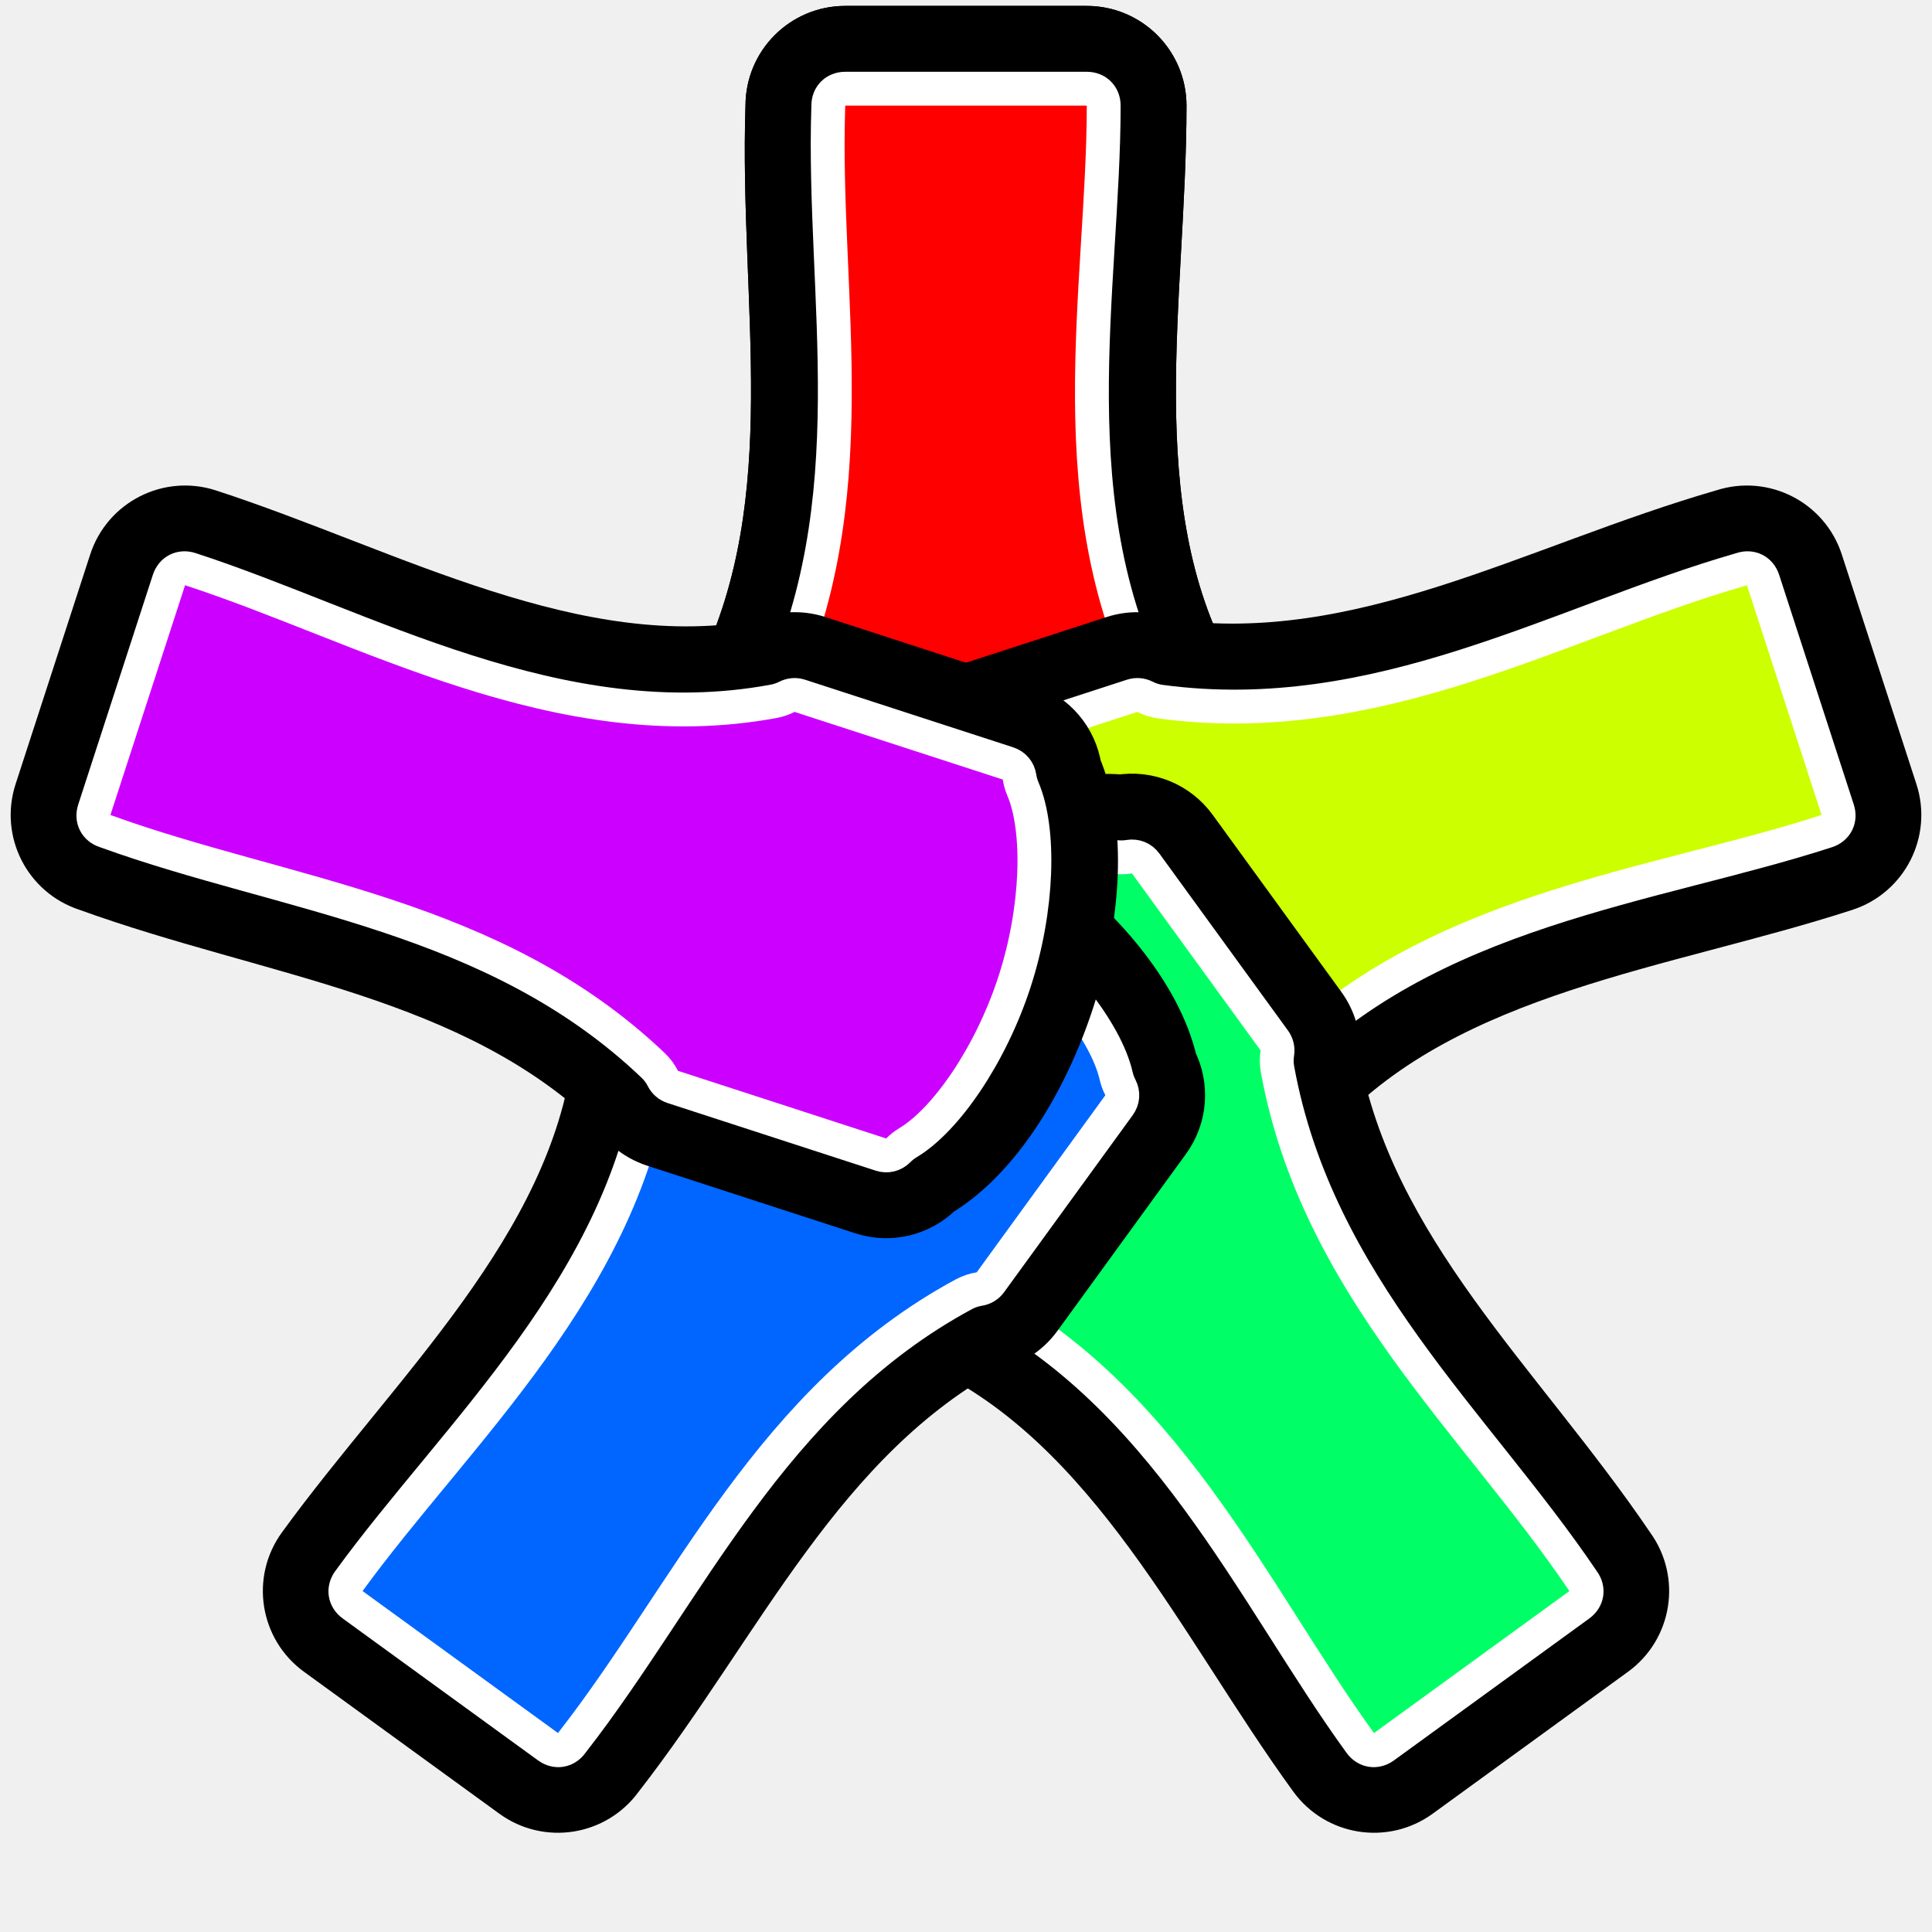
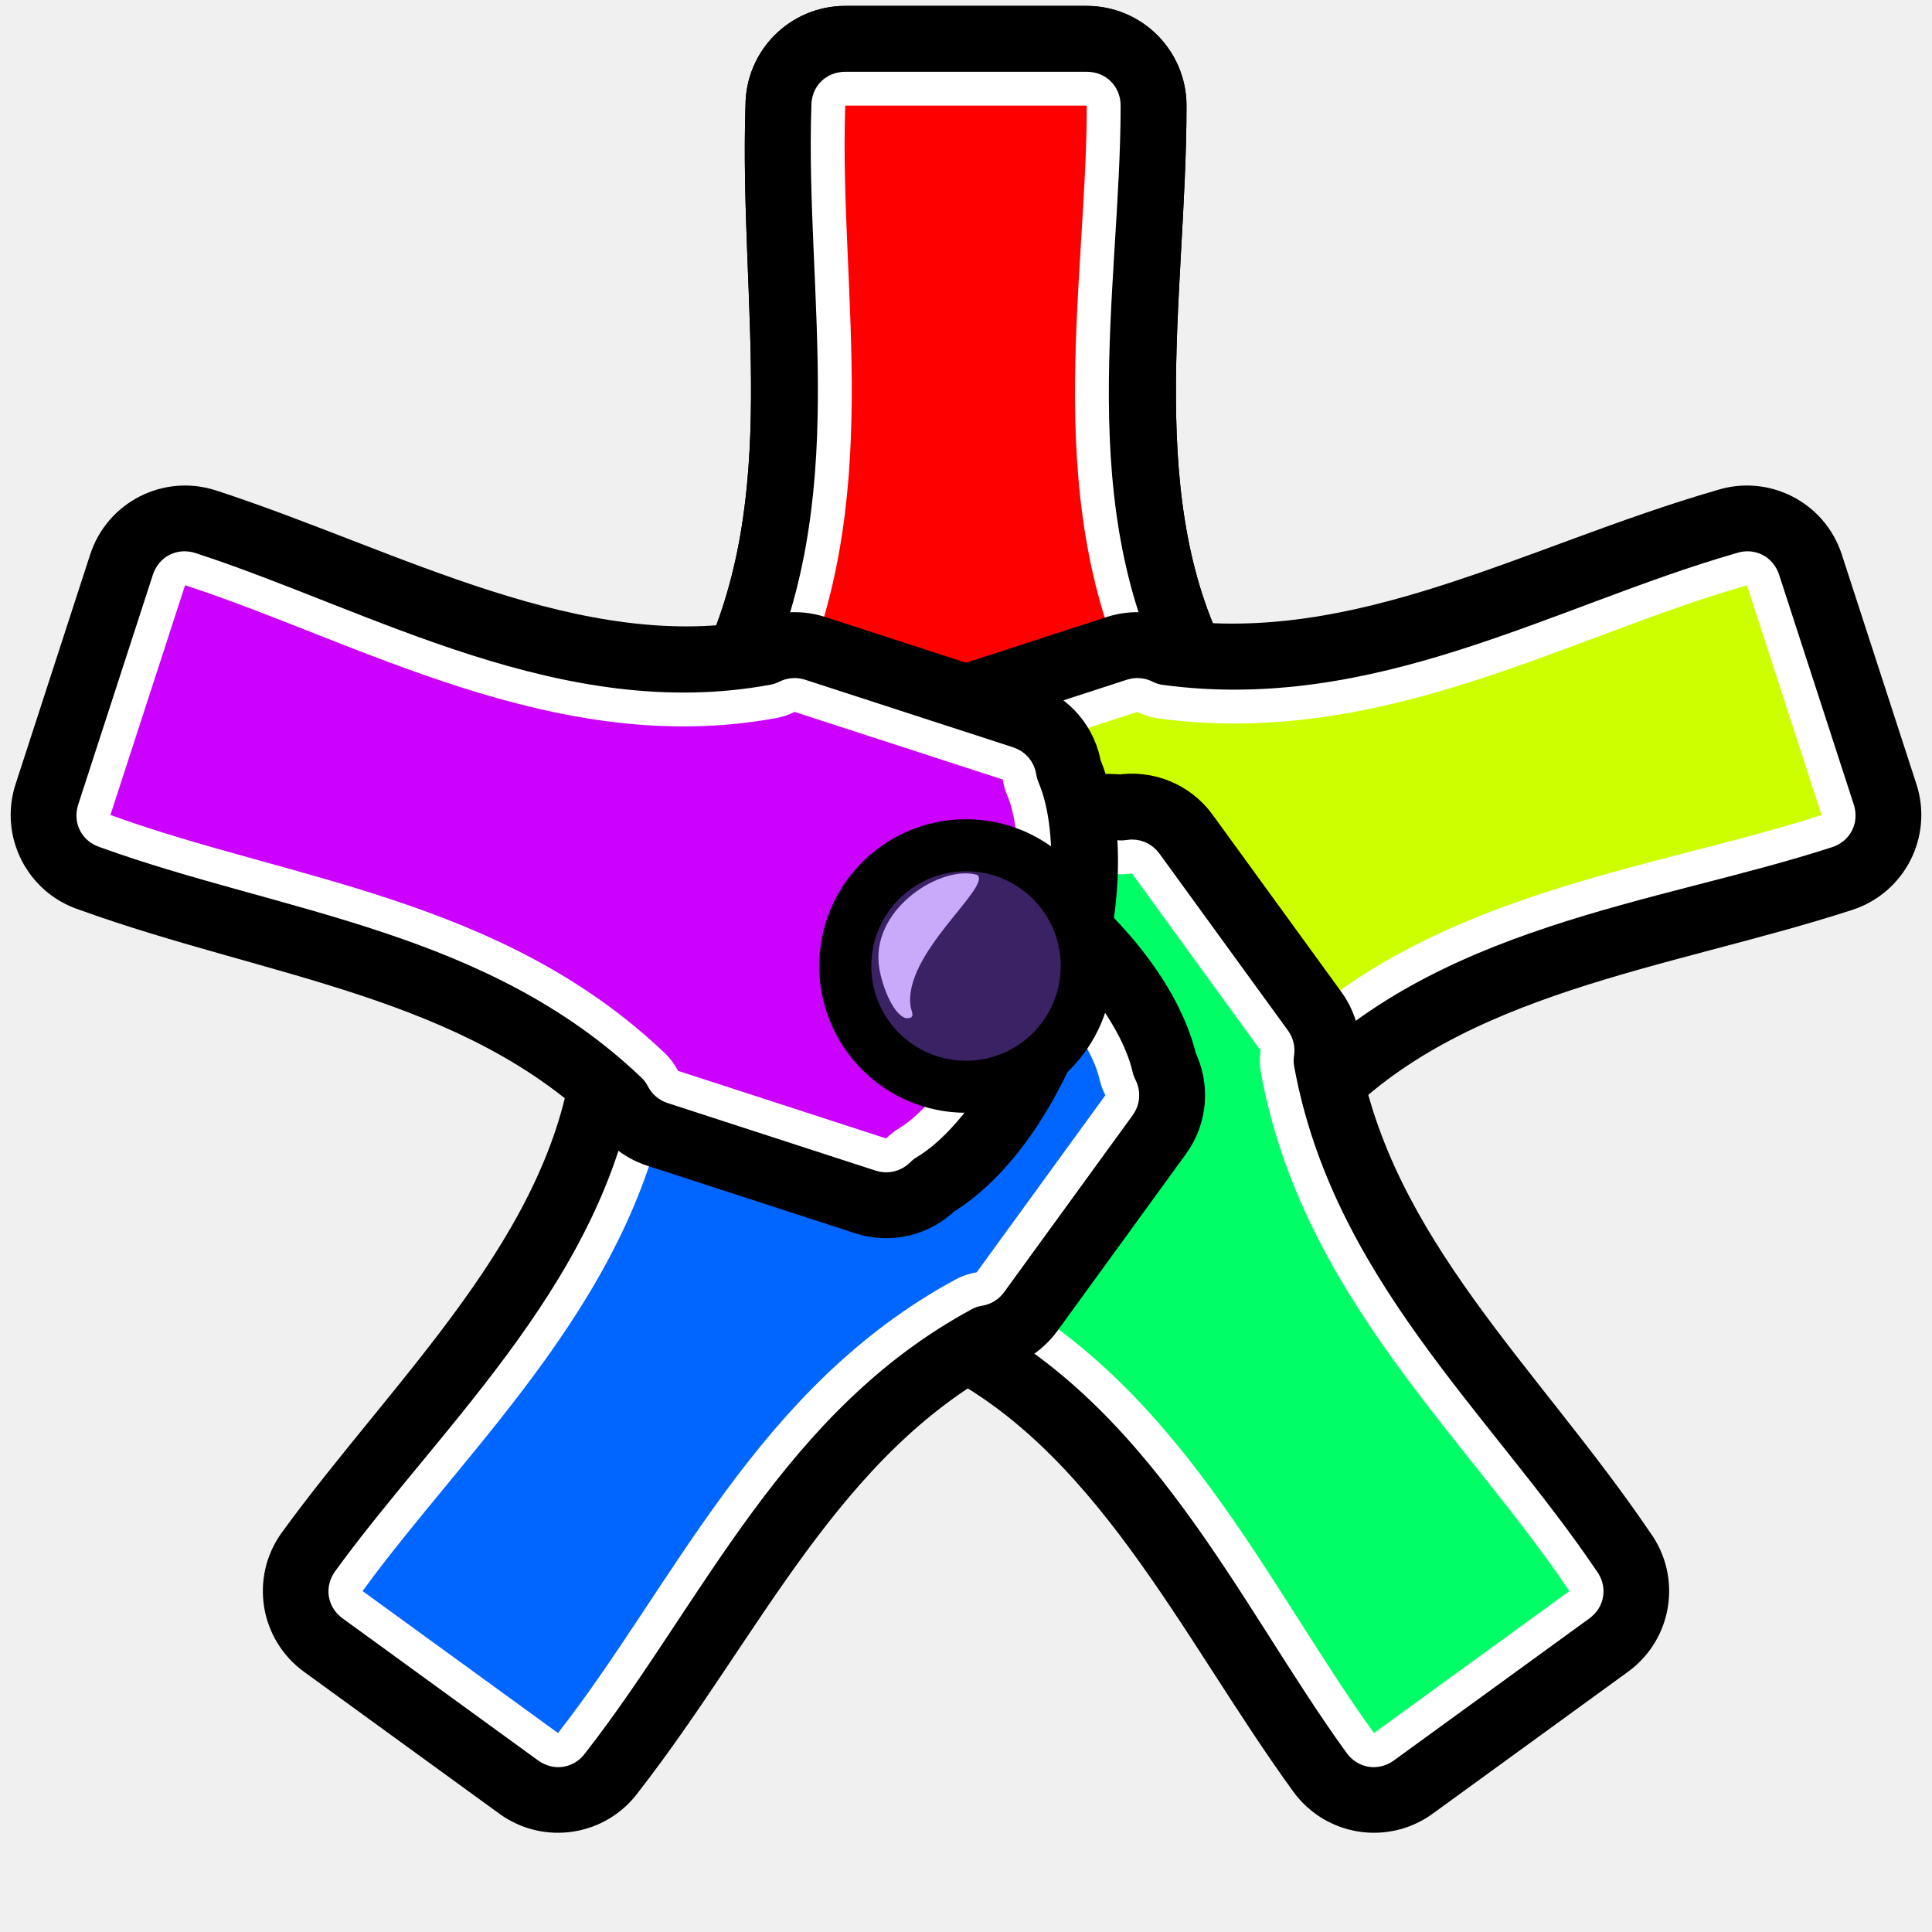
<svg xmlns="http://www.w3.org/2000/svg" xmlns:xlink="http://www.w3.org/1999/xlink" width="512.0px" height="512.0px" viewBox="0 0 512.0 512.0" version="1.1" id="SVGRoot">
  <defs id="defs857">
    </defs>
  <g id="layer1">
    <g id="g1480">
      <path id="path1461" style="font-variation-settings:normal;opacity:1;vector-effect:none;fill-opacity:1;stroke:#000000;stroke-width:18.182;stroke-linecap:butt;stroke-linejoin:miter;stroke-miterlimit:4;stroke-dasharray:none;stroke-dashoffset:0;stroke-opacity:1;stop-color:#000000;stop-opacity:1;" d="M 224,10.654 C 214.42,10.655 206.655,18.42 206.654,28 c -1.742,52.293 9.951,104.083 -12.92,151.734 -3.253,3.253 -5.08,7.665 -5.08,12.266 v 58 c 4.2e-4,6.57 3.712,12.575 9.588,15.514 C 224,288 288,288 313.758,265.514 c 5.876,-2.938 9.587,-8.944 9.588,-15.514 v -58 c 8e-5,-4.6 -1.827,-9.012 -5.08,-12.266 C 293.577,134.318 305.346,78.269 305.346,28 305.345,18.42 297.58,10.655 288,10.654 Z" />
      <path id="use1513" style="font-variation-settings:normal;vector-effect:none;fill-opacity:1;stroke:#ffffff;stroke-width:8.972;stroke-linecap:butt;stroke-linejoin:miter;stroke-miterlimit:4;stroke-dasharray:none;stroke-dashoffset:0;stroke-opacity:1;stop-color:#000000;" d="m 224,23.508 c -2.634,1.51e-4 -4.492,1.858 -4.492,4.492 a 12.854,12.854 0 0 1 -0.008,0.428 c -1.669,50.097 11.005,104.402 -14.178,156.869 a 12.854,12.854 0 0 1 -2.498,3.525 c -0.846,0.846 -1.316,1.981 -1.316,3.178 v 58 c 1.1e-4,1.729 0.936,3.244 2.482,4.018 a 12.854,12.854 0 0 1 2.705,1.814 c 8.906,7.775 29.012,13.693 49.305,13.693 20.293,0 40.399,-5.919 49.305,-13.693 a 12.854,12.854 0 0 1 2.705,-1.814 c 1.546,-0.773 2.482,-2.289 2.482,-4.018 v -58 c 2e-5,-1.197 -0.47,-2.332 -1.316,-3.178 a 12.854,12.854 0 0 1 -2.203,-2.949 C 279.347,135.053 292.492,76.263 292.492,28 292.492,25.366 290.634,23.508 288,23.508 Z" />
    </g>
    <use x="0" y="0" xlink:href="#g1480" fill="#ff0000" stroke="#ff0000" id="use2670" width="100%" height="100%" />
    <use x="0" y="0" xlink:href="#g1480" transform="rotate(72,256,256)" fill="#ccff00" stroke="#ccff00" id="use2672" width="100%" height="100%" />
    <use x="0" y="0" xlink:href="#g1480" transform="rotate(144,256,256)" fill="#00ff66" stroke="#00ff66" id="use2674" width="100%" height="100%" />
    <use x="0" y="0" xlink:href="#g1480" transform="rotate(-144,256,256)" fill="#0066ff" stroke="#0066ff" id="use2676" width="100%" height="100%" />
    <use x="0" y="0" xlink:href="#g1480" transform="rotate(-72,256,256)" fill="#cc00ff" stroke="#cc00ff" id="use2678" width="100%" height="100%" />
+     <circle style="fill:#3a2264;stroke:#000000;stroke-width:13.794;stroke-opacity:1.0;stop-color:#000000" id="path2680" cx="256" cy="256" r="32" />
+     <path style="font-variation-settings:normal;opacity:1;vector-effect:none;fill:#c8a9fa;fill-opacity:1;stroke:none;stroke-width:50;stroke-linecap:butt;stroke-linejoin:miter;stroke-miterlimit:4;stroke-dasharray:none;stroke-dashoffset:0;stroke-opacity:1;stop-color:#000000;stop-opacity:1" d="m 259.032,231.875 c 3.741,3.292 -20.025,21.118 -17.679,35.074 0.59,2.006 0.933,2.892 -1.196,2.897 -3.747,-0.919 -6.864,-9.807 -7.302,-14.551 -1.375,-14.887 16.795,-26.213 26.177,-23.42 z" id="path2684" />
  </g>
</svg>
